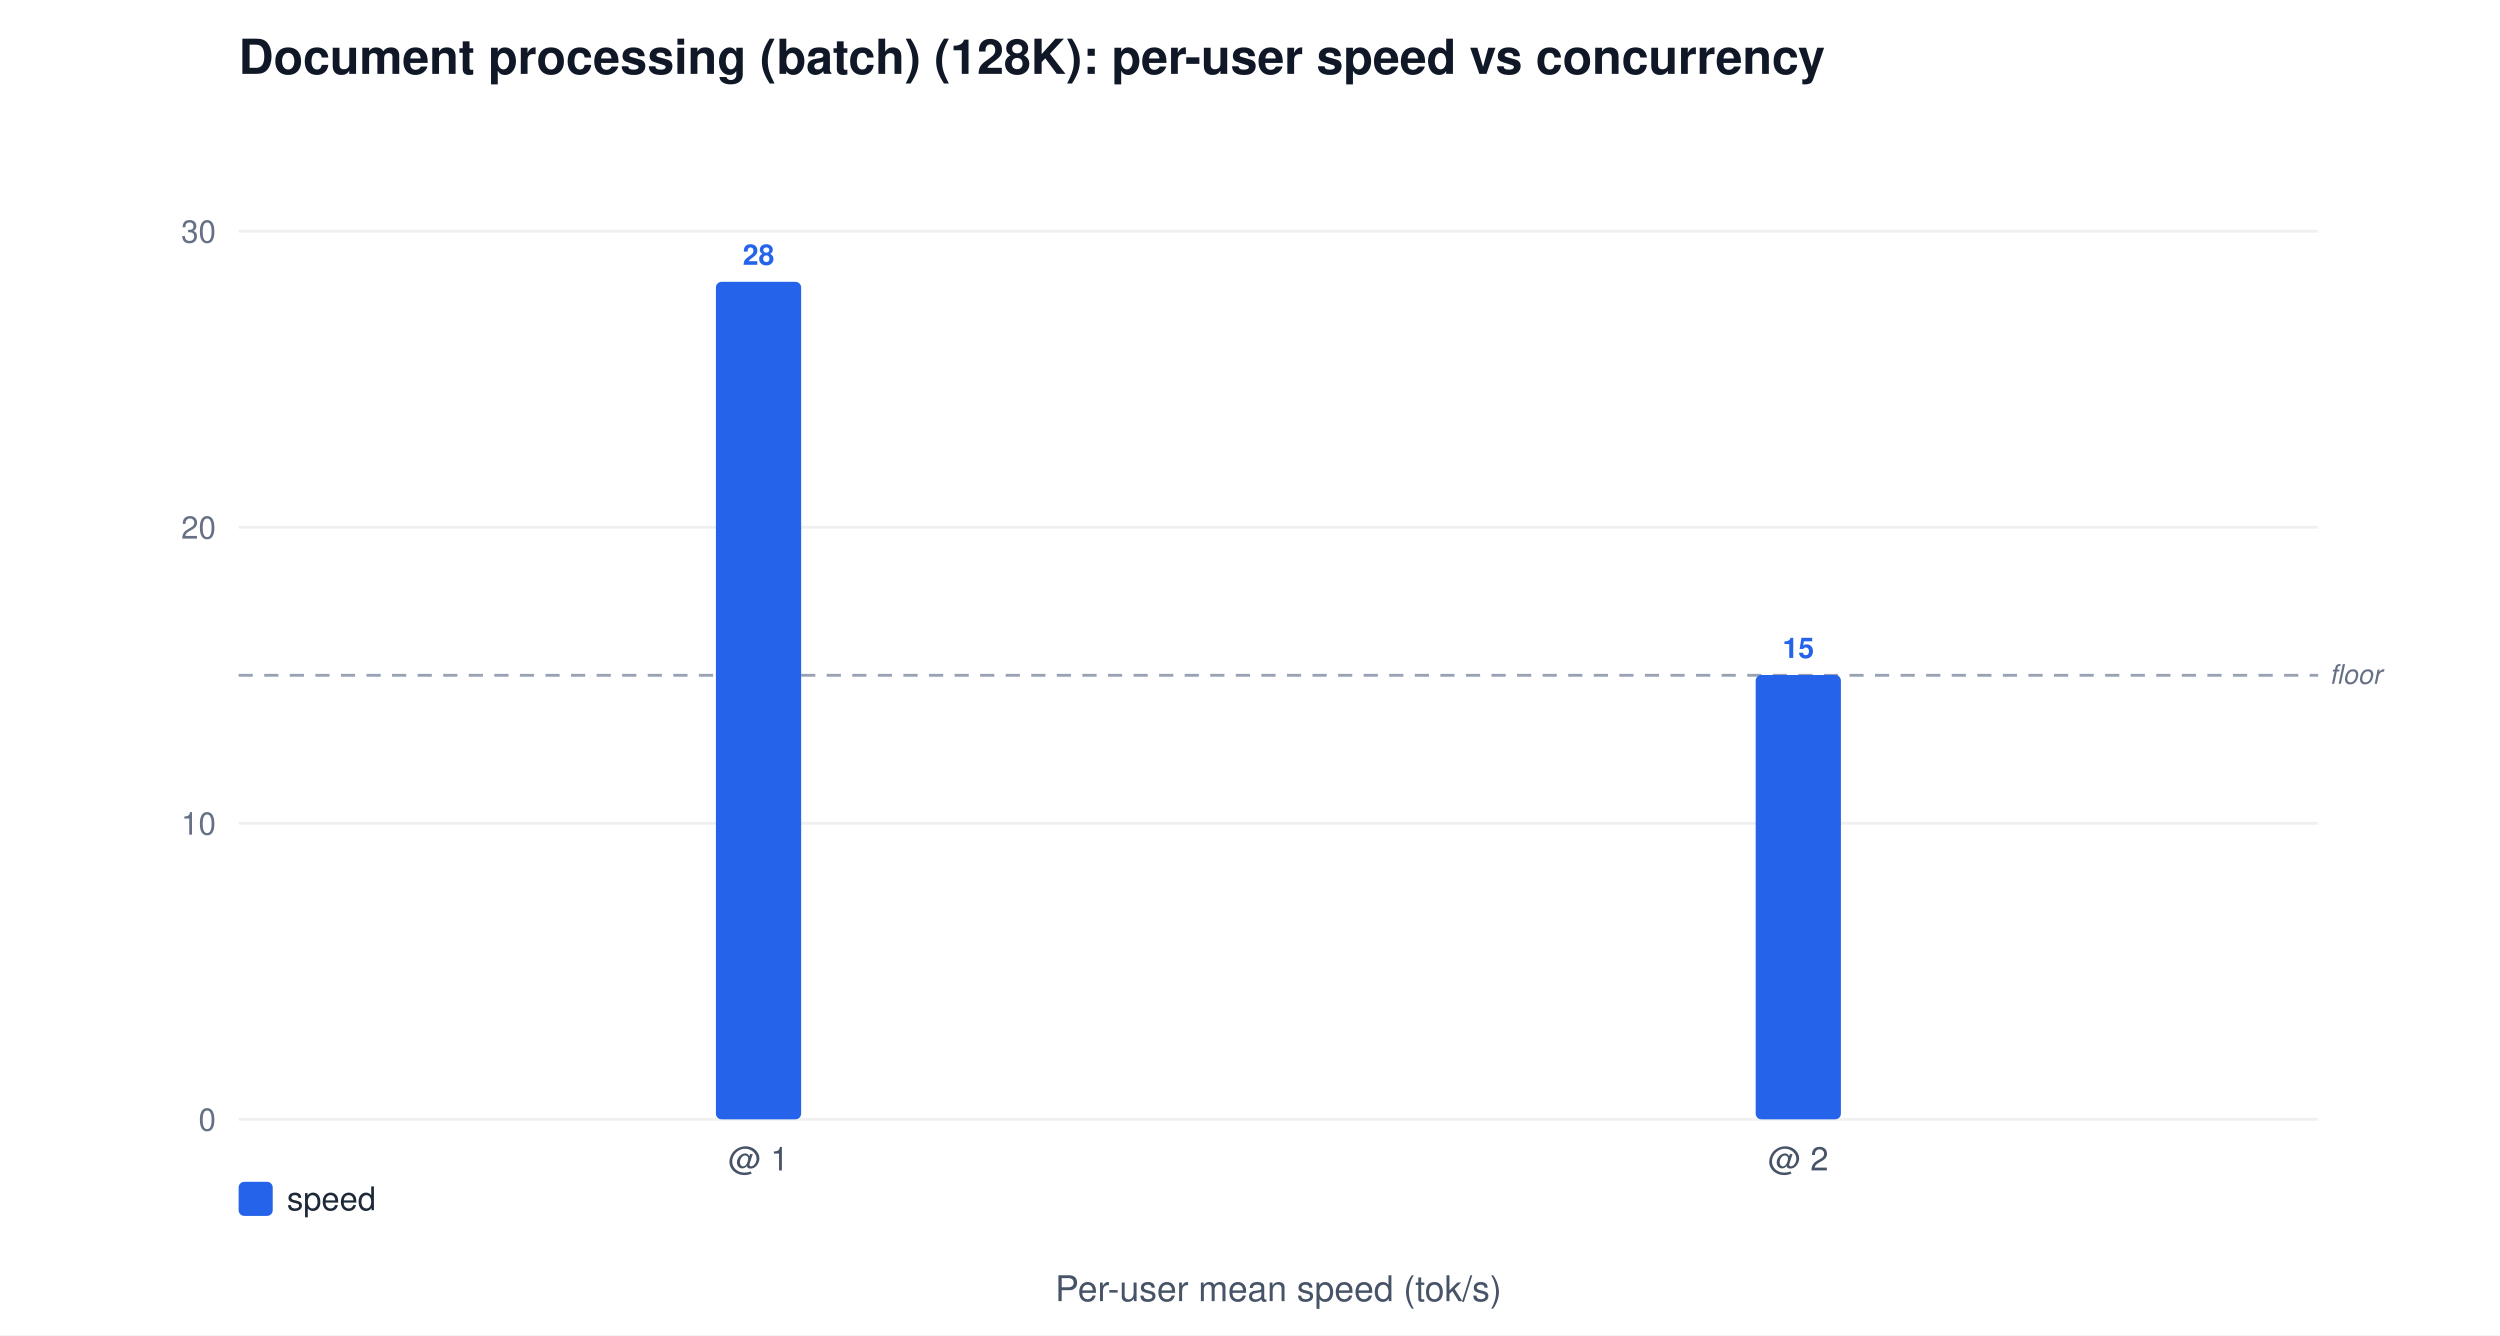
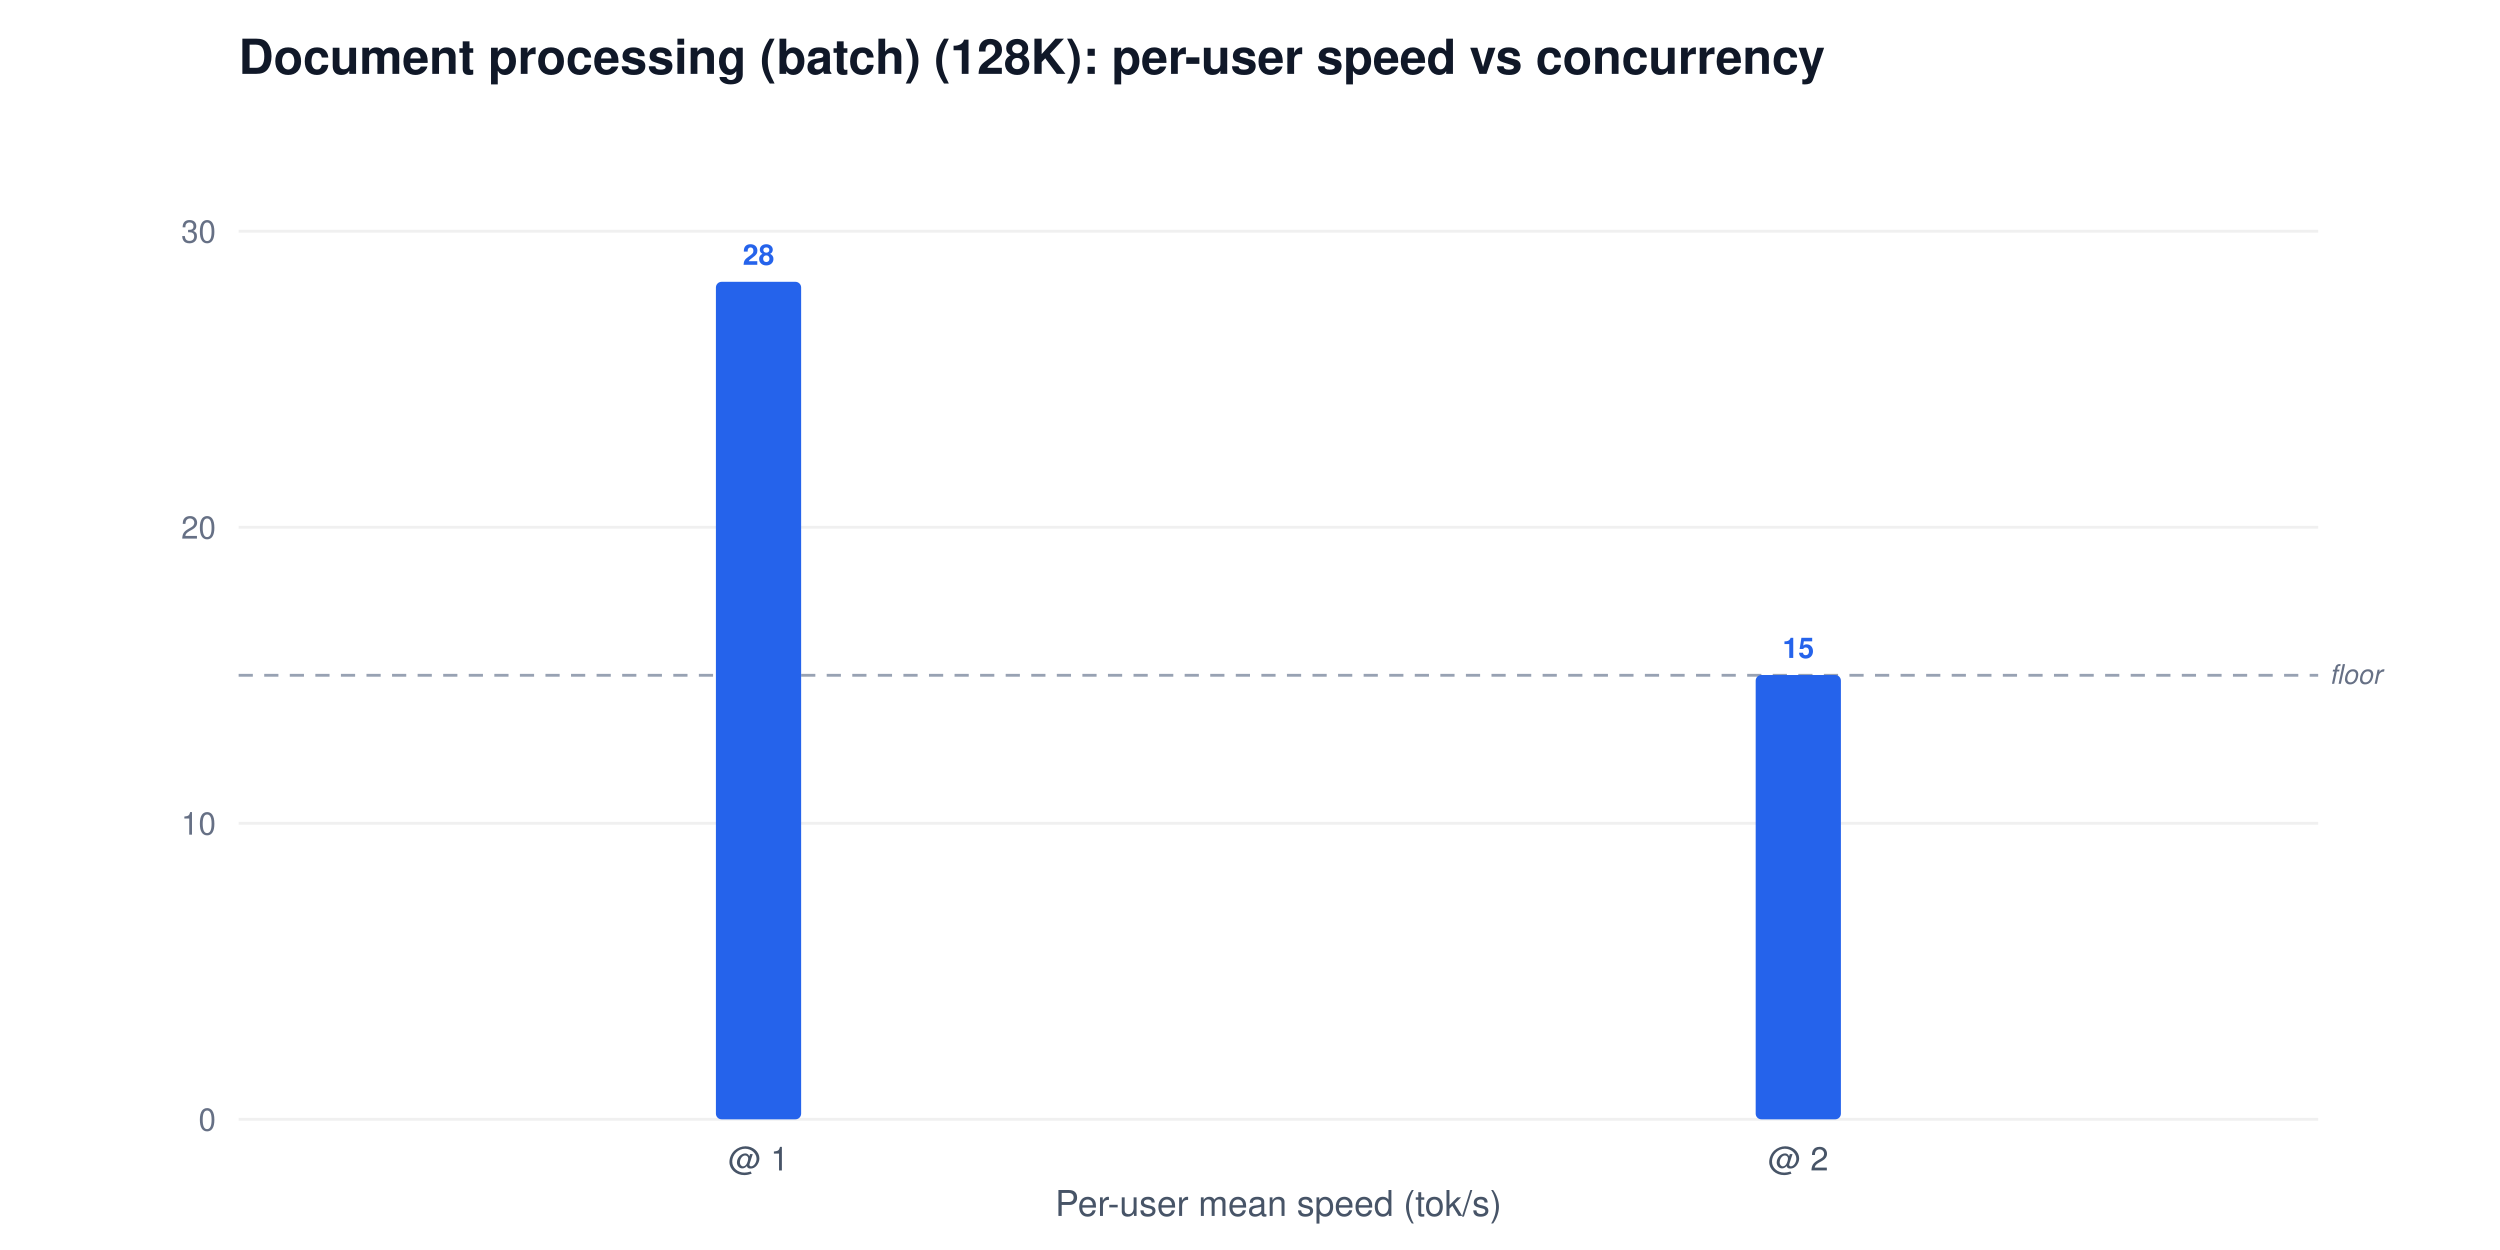
- <svg xmlns="http://www.w3.org/2000/svg" width="880" height="470" viewBox="0 0 880 470" font-family="Segoe UI, Helvetica, Arial, sans-serif">
-   <rect width="880" height="470" fill="#ffffff" />
+ <svg xmlns="http://www.w3.org/2000/svg" width="880" height="440" viewBox="0 0 880 440" font-family="Segoe UI, Helvetica, Arial, sans-serif">
+   <rect width="880" height="440" fill="#ffffff" />
  <text x="84" y="26" font-size="17" font-weight="600" fill="#101828">Document processing (batch) (128K): per-user speed vs concurrency</text>
  <line x1="84" y1="394.0" x2="816" y2="394.0" stroke="#f0f0f0" stroke-width="1" />
  <text x="76" y="398.0" font-size="11" fill="#667085" text-anchor="end">0</text>
  <line x1="84" y1="289.8" x2="816" y2="289.8" stroke="#f0f0f0" stroke-width="1" />
  <text x="76" y="293.8" font-size="11" fill="#667085" text-anchor="end">10</text>
  <line x1="84" y1="185.6" x2="816" y2="185.6" stroke="#f0f0f0" stroke-width="1" />
  <text x="76" y="189.6" font-size="11" fill="#667085" text-anchor="end">20</text>
  <line x1="84" y1="81.4" x2="816" y2="81.4" stroke="#f0f0f0" stroke-width="1" />
  <text x="76" y="85.4" font-size="11" fill="#667085" text-anchor="end">30</text>
  <line x1="84" y1="237.7" x2="816" y2="237.7" stroke="#98a2b3" stroke-width="1" stroke-dasharray="5 4" />
  <text x="820" y="240.7" font-size="9.5" fill="#667085" font-style="italic">floor</text>
  <rect x="252.0" y="99.2" width="30.0" height="294.8" fill="#2563eb" rx="2" />
  <text x="267.0" y="93.2" font-size="10" fill="#2563eb" text-anchor="middle" font-weight="600">28</text>
  <text x="267.0" y="412" font-size="11.5" fill="#475467" text-anchor="middle">@ 1</text>
  <rect x="618.0" y="237.6" width="30.0" height="156.4" fill="#2563eb" rx="2" />
  <text x="633.0" y="231.6" font-size="10" fill="#2563eb" text-anchor="middle" font-weight="600">15</text>
  <text x="633.0" y="412" font-size="11.5" fill="#475467" text-anchor="middle">@ 2</text>
-   <rect x="84" y="416" width="12" height="12" fill="#2563eb" rx="2" />
-   <text x="101" y="426" font-size="11.5" fill="#1d2939">speed</text>
-   <text x="450" y="458" font-size="12.5" fill="#475467" text-anchor="middle">Per-user mean speed (tok/s)</text>
+   <text x="450" y="428" font-size="12.5" fill="#475467" text-anchor="middle">Per-user mean speed (tok/s)</text>
</svg>
